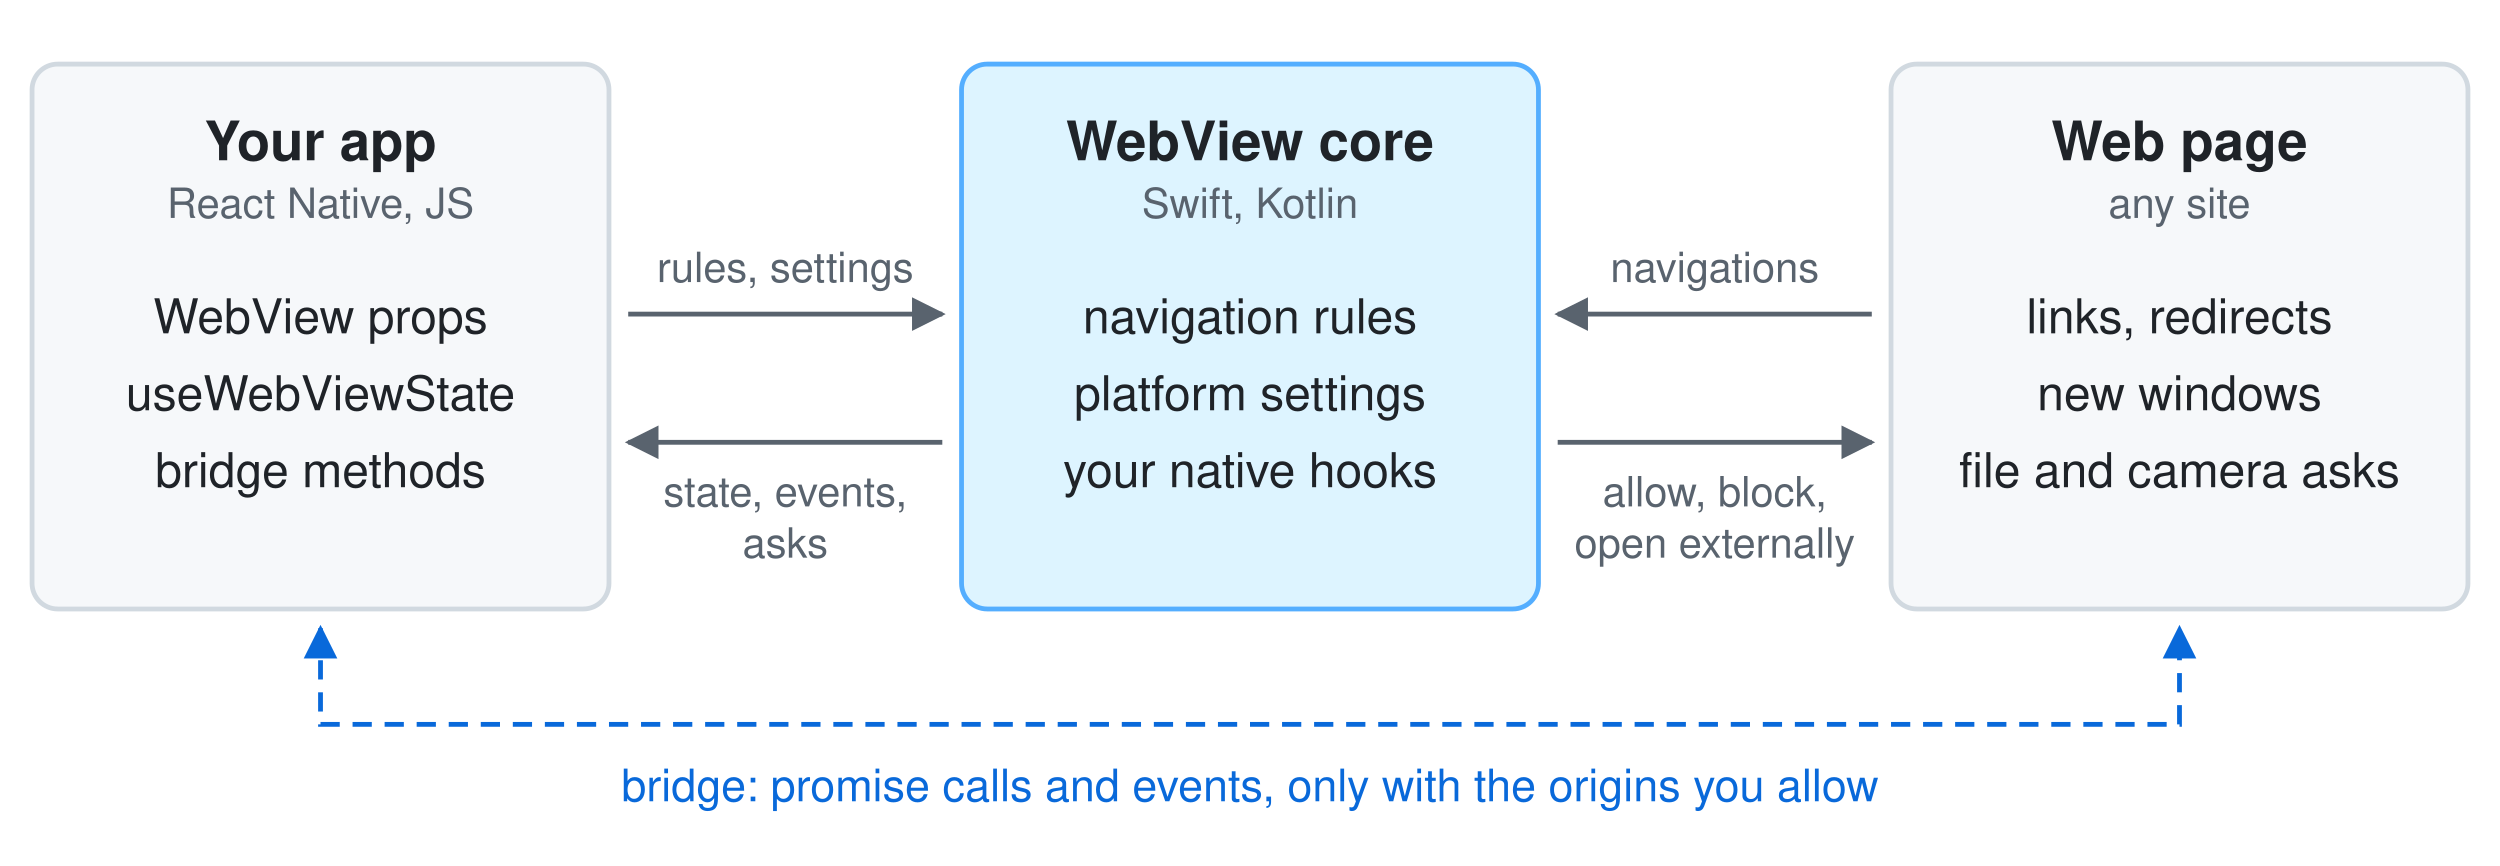
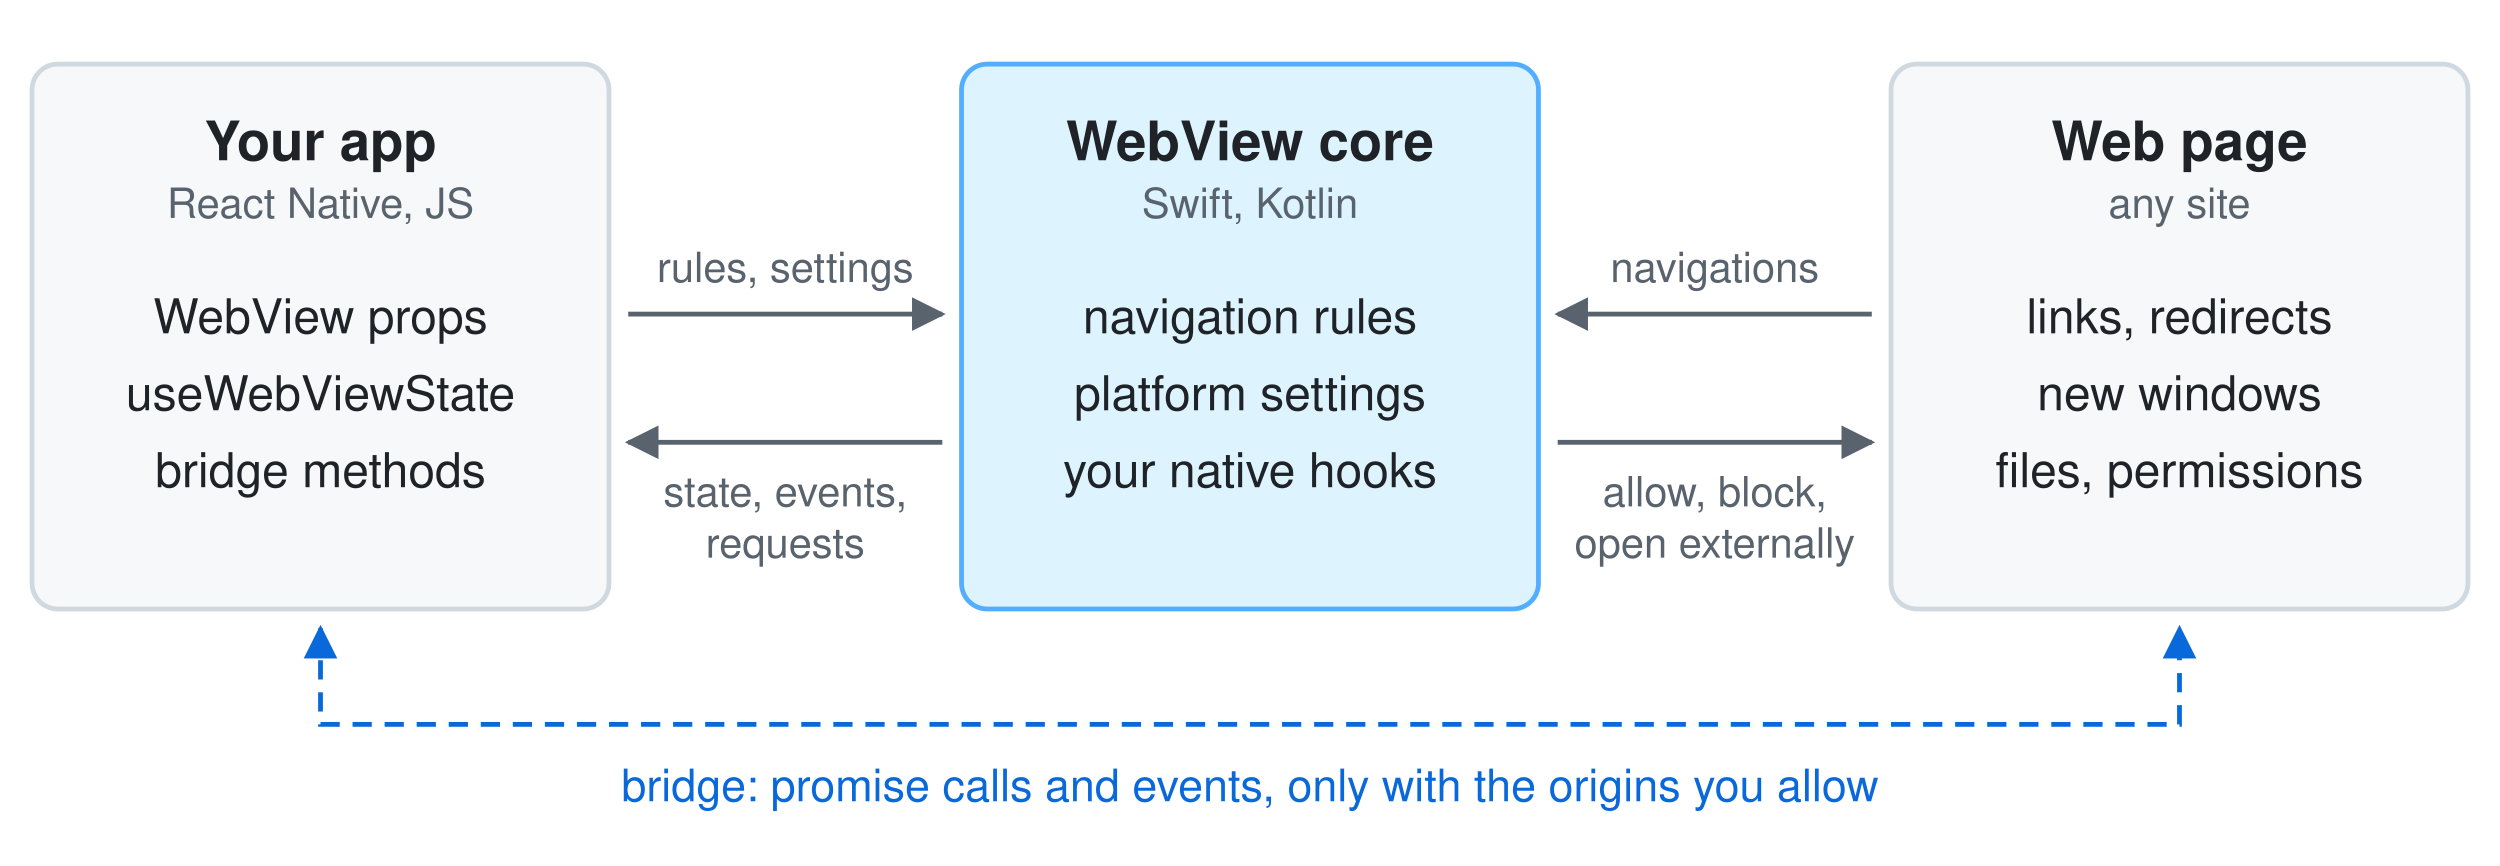
<svg xmlns="http://www.w3.org/2000/svg" viewBox="0 0 780 270" width="780" height="270" role="img" aria-labelledby="title desc">
  <style>
    text { font-family: -apple-system, BlinkMacSystemFont, "Segoe UI", Helvetica, Arial, sans-serif; fill: #1f2328; }
    .title { font-size: 17px; font-weight: 600; }
    .sub { font-size: 13px; fill: #59636e; }
    .item { font-size: 15px; }
    .label { font-size: 13px; fill: #59636e; }
    .box { fill: #f6f8fa; stroke: #d1d9e0; stroke-width: 1.5; }
    .core { fill: #ddf4ff; stroke: #54aeff; stroke-width: 1.5; }
    .arrow { stroke: #59636e; stroke-width: 1.5; fill: none; }
    .bridge { stroke: #0969da; stroke-width: 1.5; fill: none; stroke-dasharray: 6 4; }
    .bridge-label { font-size: 14px; fill: #0969da; }
    .head { fill: #59636e; }
    .bridge-head { fill: #0969da; }
    @media (prefers-color-scheme: dark) {
      text { fill: #f0f6fc; }
      .sub, .label { fill: #9198a1; }
      .box { fill: #151b23; stroke: #3d444d; }
      .core { fill: #0c2d6b; stroke: #1f6feb; }
      .arrow { stroke: #9198a1; }
      .head { fill: #9198a1; }
      .bridge { stroke: #4493f8; }
      .bridge-label { fill: #4493f8; }
      .bridge-head { fill: #4493f8; }
    }
  </style>
  <defs>
    <marker id="h" viewBox="0 0 10 10" refX="9" refY="5" markerWidth="7" markerHeight="7" orient="auto-start-reverse">
      <path class="head" d="M0 0L10 5L0 10z" />
    </marker>
    <marker id="hb" viewBox="0 0 10 10" refX="9" refY="5" markerWidth="7" markerHeight="7" orient="auto-start-reverse">
      <path class="bridge-head" d="M0 0L10 5L0 10z" />
    </marker>
  </defs>
  <rect class="box" x="10" y="20" width="180" height="170" rx="8" />
  <text class="title" x="100" y="50" text-anchor="middle">Your app</text>
  <text class="sub" x="100" y="68" text-anchor="middle">React Native, JS</text>
  <text class="item" x="100" y="104" text-anchor="middle">WebView props</text>
  <text class="item" x="100" y="128" text-anchor="middle">useWebViewState</text>
  <text class="item" x="100" y="152" text-anchor="middle">bridge methods</text>
  <rect class="core" x="300" y="20" width="180" height="170" rx="8" />
  <text class="title" x="390" y="50" text-anchor="middle">WebView core</text>
  <text class="sub" x="390" y="68" text-anchor="middle">Swift, Kotlin</text>
  <text class="item" x="390" y="104" text-anchor="middle">navigation rules</text>
  <text class="item" x="390" y="128" text-anchor="middle">platform settings</text>
  <text class="item" x="390" y="152" text-anchor="middle">your native hooks</text>
  <rect class="box" x="590" y="20" width="180" height="170" rx="8" />
  <text class="title" x="680" y="50" text-anchor="middle">Web page</text>
  <text class="sub" x="680" y="68" text-anchor="middle">any site</text>
  <text class="item" x="680" y="104" text-anchor="middle">links, redirects</text>
  <text class="item" x="680" y="128" text-anchor="middle">new windows</text>
-   <text class="item" x="680" y="152" text-anchor="middle">file and camera asks</text>
+   <text class="item" x="680" y="152" text-anchor="middle">files, permissions</text>
  <text class="label" x="245" y="88" text-anchor="middle">rules, settings</text>
  <line class="arrow" x1="196" y1="98" x2="294" y2="98" marker-end="url(#h)" />
  <line class="arrow" x1="294" y1="138" x2="196" y2="138" marker-end="url(#h)" />
  <text class="label" x="245" y="158" text-anchor="middle">state, events,</text>
-   <text class="label" x="245" y="174" text-anchor="middle">asks</text>
+   <text class="label" x="245" y="174" text-anchor="middle">requests</text>
  <text class="label" x="535" y="88" text-anchor="middle">navigations</text>
  <line class="arrow" x1="584" y1="98" x2="486" y2="98" marker-end="url(#h)" />
  <line class="arrow" x1="486" y1="138" x2="584" y2="138" marker-end="url(#h)" />
  <text class="label" x="535" y="158" text-anchor="middle">allow, block,</text>
  <text class="label" x="535" y="174" text-anchor="middle">open externally</text>
  <path class="bridge" d="M100 196V226H680V196" marker-start="url(#hb)" marker-end="url(#hb)" />
  <text class="bridge-label" x="390" y="250" text-anchor="middle">bridge: promise calls and events, only with the origins you allow</text>
</svg>
